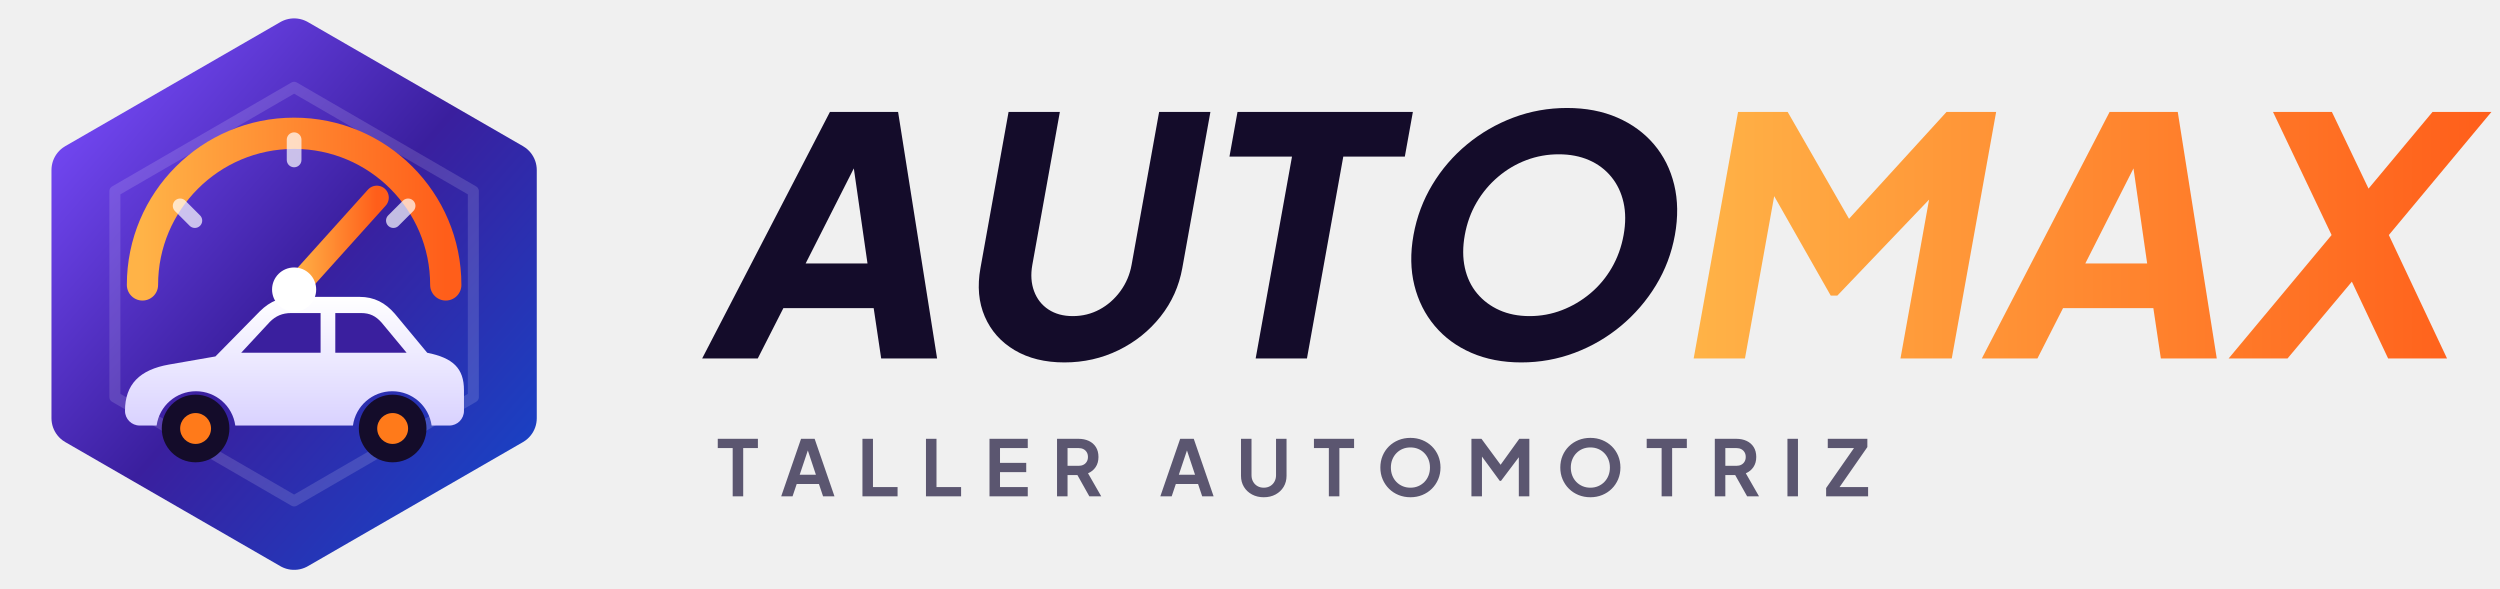
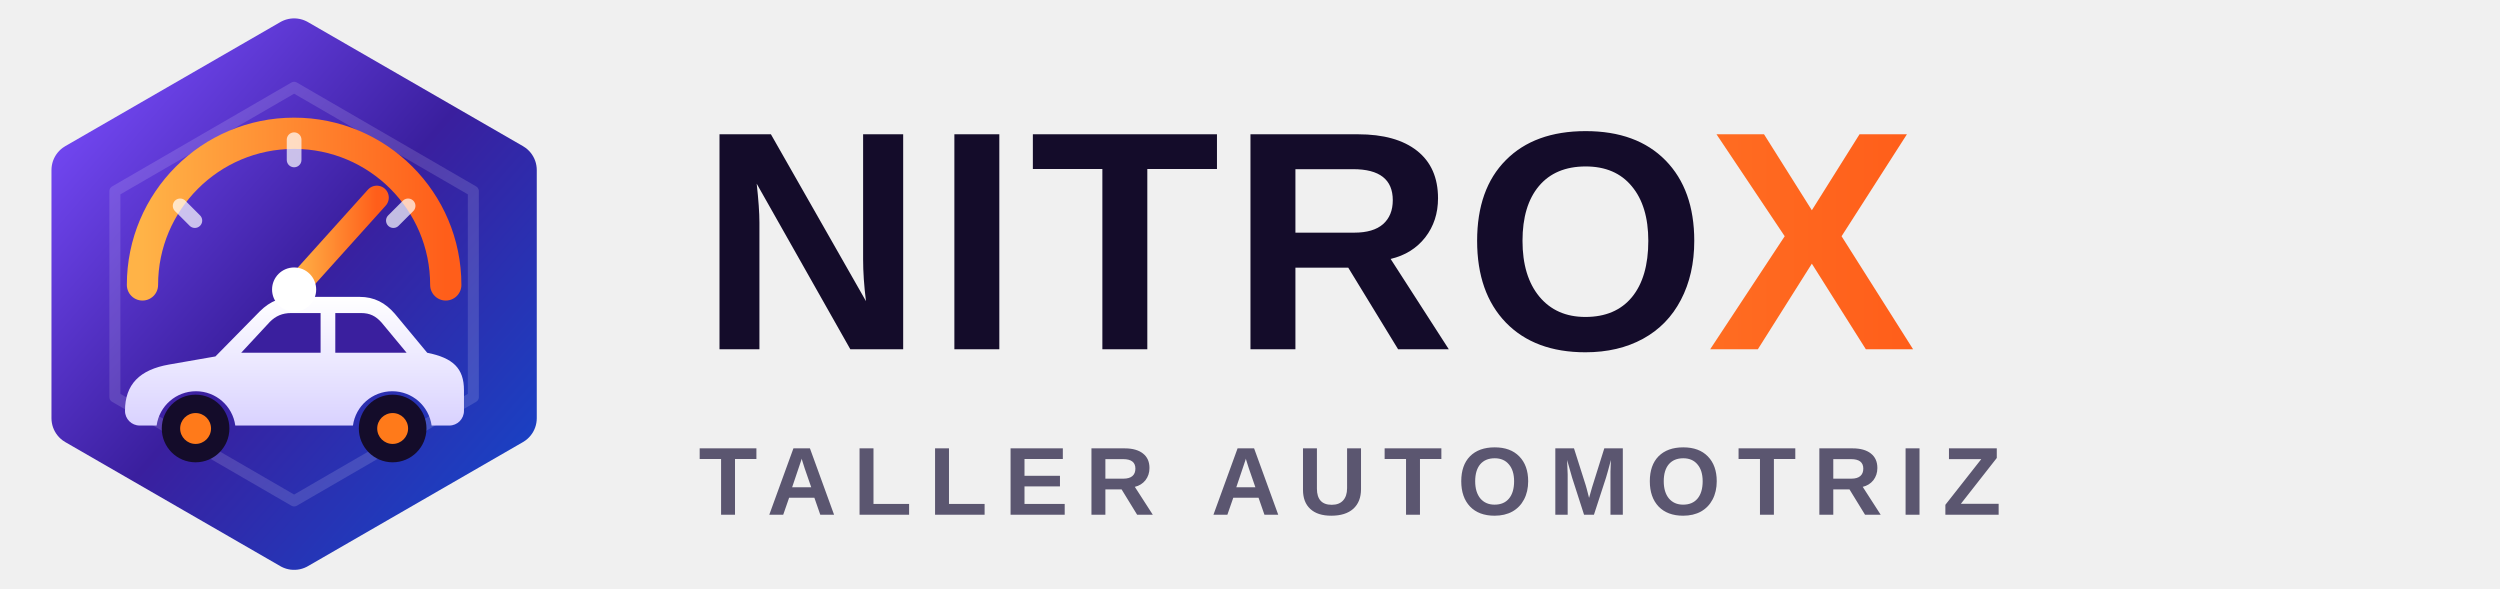
- <svg xmlns="http://www.w3.org/2000/svg" viewBox="0 0 272 64" role="img" aria-label="AUTOMAX – Taller automotriz">
+ <svg xmlns="http://www.w3.org/2000/svg" viewBox="0 0 272 64" role="img" aria-label="NITROX – Taller automotriz">
  <defs>
    <linearGradient id="og" x1="0" y1="0" x2="1" y2="1">
      <stop offset="0" stop-color="#7b4dff" />
      <stop offset=".5" stop-color="#3a1f9e" />
      <stop offset="1" stop-color="#1546c9" />
    </linearGradient>
    <linearGradient id="on" x1="0" y1="0" x2="1" y2="0">
      <stop offset="0" stop-color="#ffb347" />
      <stop offset="1" stop-color="#ff5e1a" />
    </linearGradient>
    <linearGradient id="oc" x1="0" y1="0" x2="0" y2="1">
      <stop offset="0" stop-color="#ffffff" />
      <stop offset="1" stop-color="#d9d2ff" />
+     </linearGradient>
+     <linearGradient id="tk0" x1="0" y1="0" x2="1" y2="0">
+       <stop offset="0" stop-color="#ffb347" />
+       <stop offset="1" stop-color="#ff5e1a" />
    </linearGradient>
  </defs>
  <path d="M32 5 55.4 18.5V45.5L32 59 8.6 45.5V18.5Z" fill="url(#og)" stroke="url(#og)" stroke-width="6" stroke-linejoin="round" />
  <path d="M32 9.5 51.5 20.8V43.2L32 54.5 12.5 43.2V20.8Z" fill="none" stroke="#ffffff" stroke-opacity=".14" stroke-width="1.2" stroke-linejoin="round" />
  <path d="M15.5 31A16.5 16.5 0 0 1 48.5 31" fill="none" stroke="url(#on)" stroke-width="3.4" stroke-linecap="round" />
  <path d="M19.6 22.4l1.6 1.6M32 15.2v2.2M44.4 22.4l-1.6 1.6" stroke="#ffffff" stroke-opacity=".7" stroke-width="1.6" stroke-linecap="round" />
  <path d="M32 31.5 41 21.5" stroke="url(#on)" stroke-width="2.6" stroke-linecap="round" />
  <g transform="translate(32 41.5) scale(.8) translate(-33 -36)">
    <path fill="url(#oc)" d="M10 40c0-3.6 2-5.6 6-6.3l6.3-1.1 6-6.1c1.5-1.5 3-2 5-2h8.6c2 0 3.5.8 4.8 2.3l4.4 5.3c3.5.7 5 2.1 5 5.1V40a2 2 0 0 1-2 2h-2.4a5.4 5.4 0 0 0-10.7 0H25a5.4 5.4 0 0 0-10.7 0H12a2 2 0 0 1-2-2z" />
    <path fill="#3a1f9e" d="M29.7 27.9c.8-.8 1.7-1.2 2.9-1.2h4v5.4H25.8zM38.6 26.7h3.5c1.2 0 2 .4 2.8 1.3l3.4 4.1h-9.7z" />
    <circle cx="19.6" cy="42.4" r="4.6" fill="#140c2a" />
    <circle cx="19.6" cy="42.4" r="2.1" fill="#ff7a1a" />
    <circle cx="46.4" cy="42.4" r="4.6" fill="#140c2a" />
    <circle cx="46.4" cy="42.4" r="2.1" fill="#ff7a1a" />
  </g>
  <circle cx="32" cy="31.5" r="2.4" fill="#ffffff" />
-   <defs>
-     <linearGradient id="tk0" x1="0" y1="0" x2="1" y2="0">
-       <stop offset="0" stop-color="#ffb347" />
-       <stop offset="1" stop-color="#ff5e1a" />
-     </linearGradient>
-   </defs>
-   <path fill="#140c2a" d="M76.396 39.0 90.296 12.18H97.712L101.956 39.0H95.872L95.057 33.528H85.229L82.444 39.0ZM87.652 28.668H94.384L92.561 15.996H94.073ZM115.806 39.432Q112.638 39.432 110.394 38.1Q108.15 36.768 107.146 34.446Q106.142 32.124 106.673 29.172L109.732 12.18H115.312L112.318 28.812Q112.033 30.396 112.505 31.674Q112.977 32.952 114.071 33.672Q115.165 34.392 116.713 34.392Q118.297 34.392 119.633 33.672Q120.969 32.952 121.901 31.674Q122.833 30.396 123.118 28.812L126.112 12.18H131.692L128.633 29.172Q128.102 32.124 126.262 34.446Q124.422 36.768 121.698 38.1Q118.974 39.432 115.806 39.432ZM136.616 39.0 140.569 17.04H133.765L134.64 12.18H153.72L152.845 17.04H146.149L142.196 39.0ZM165.514 39.432Q162.49 39.432 160.086 38.388Q157.682 37.344 156.096 35.454Q154.51 33.564 153.884 31.044Q153.258 28.524 153.789 25.572Q154.32 22.62 155.836 20.1Q157.352 17.58 159.615 15.708Q161.878 13.836 164.657 12.792Q167.437 11.748 170.497 11.748Q173.557 11.748 175.961 12.792Q178.366 13.836 179.955 15.708Q181.544 17.58 182.152 20.1Q182.76 22.62 182.229 25.572Q181.698 28.524 180.164 31.044Q178.63 33.564 176.364 35.454Q174.098 37.344 171.318 38.388Q168.538 39.432 165.514 39.432ZM166.421 34.392Q168.257 34.392 169.94 33.744Q171.623 33.096 173.021 31.926Q174.42 30.756 175.36 29.136Q176.299 27.516 176.649 25.572Q176.999 23.628 176.639 22.026Q176.28 20.424 175.306 19.236Q174.331 18.048 172.879 17.418Q171.426 16.788 169.59 16.788Q167.754 16.788 166.075 17.418Q164.395 18.048 162.994 19.236Q161.592 20.424 160.655 22.026Q159.719 23.628 159.369 25.572Q159.019 27.516 159.376 29.136Q159.732 30.756 160.709 31.926Q161.687 33.096 163.136 33.744Q164.585 34.392 166.421 34.392Z" />
-   <path fill="url(#tk0)" d="M184.272 39.0 189.1 12.18H194.5L202.146 25.5H199.626L211.78 12.18H217.18L212.352 39.0H206.772L210.492 18.336L212.633 18.84L199.903 32.16H199.183L191.609 18.84L193.572 18.336L189.852 39.0ZM215.624 39.0 229.524 12.18H236.94L241.184 39.0H235.1L234.285 33.528H224.457L221.672 39.0ZM226.88 28.668H233.612L231.789 15.996H233.301ZM242.476 39.0 253.677 25.572 247.304 12.18H253.712L258.837 22.908H255.705L264.656 12.18H271.064L259.905 25.572L266.236 39.0H259.828L254.746 28.236L257.871 28.272L248.884 39.0Z" />
-   <path d="M183.4 45.2h81.2" stroke="url(#tk0)" stroke-width="2.4" stroke-linecap="round" />
-   <path fill="#5b5670" d="M79.716 54.0V48.75H78.092V47.742H82.46V48.75H80.86V54.0ZM84.995 54.0 87.154 47.742H88.632L90.791 54.0H89.55L89.101 52.66H86.681L86.23 54.0ZM87.007 51.652H88.771L87.736 48.536H88.051ZM93.834 54.0V47.742H94.979V52.992H97.656V54.0ZM100.745 54.0V47.742H101.89V52.992H104.567V54.0ZM107.657 54.0V47.742H111.821V48.75H108.801V50.359H111.653V51.367H108.801V52.992H111.821V54.0ZM115.005 54.0V47.742H117.338Q117.976 47.742 118.466 47.972Q118.957 48.202 119.235 48.644Q119.513 49.086 119.513 49.72Q119.513 50.365 119.206 50.82Q118.898 51.274 118.377 51.493L119.814 54.0H118.52L116.979 51.253L117.722 51.69H116.149V54.0ZM116.149 50.682H117.352Q117.661 50.682 117.888 50.561Q118.115 50.441 118.242 50.223Q118.369 50.006 118.369 49.718Q118.369 49.424 118.242 49.208Q118.115 48.992 117.888 48.871Q117.661 48.75 117.352 48.75H116.149ZM126.244 54.0 128.403 47.742H129.881L132.04 54.0H130.799L130.35 52.66H127.93L127.479 54.0ZM128.256 51.652H130.02L128.985 48.536H129.3ZM137.498 54.101Q136.778 54.101 136.217 53.798Q135.656 53.496 135.338 52.969Q135.02 52.442 135.02 51.77V47.742H136.165V51.707Q136.165 52.097 136.337 52.406Q136.509 52.715 136.81 52.888Q137.112 53.061 137.498 53.061Q137.891 53.061 138.189 52.888Q138.487 52.715 138.659 52.406Q138.832 52.097 138.832 51.707V47.742H139.976V51.77Q139.976 52.442 139.658 52.969Q139.34 53.496 138.78 53.798Q138.22 54.101 137.498 54.101ZM144.579 54.0V48.75H142.956V47.742H147.324V48.75H145.724V54.0ZM153.454 54.101Q152.761 54.101 152.166 53.858Q151.57 53.616 151.126 53.177Q150.682 52.738 150.432 52.149Q150.182 51.56 150.182 50.867Q150.182 50.174 150.429 49.585Q150.676 48.996 151.12 48.56Q151.564 48.124 152.159 47.883Q152.755 47.641 153.454 47.641Q154.153 47.641 154.749 47.884Q155.344 48.126 155.788 48.562Q156.232 48.998 156.479 49.586Q156.726 50.174 156.726 50.867Q156.726 51.56 156.476 52.149Q156.226 52.738 155.782 53.177Q155.338 53.616 154.742 53.858Q154.147 54.101 153.454 54.101ZM153.454 53.061Q153.912 53.061 154.298 52.898Q154.685 52.734 154.974 52.439Q155.264 52.144 155.423 51.742Q155.581 51.341 155.581 50.867Q155.581 50.394 155.423 49.996Q155.264 49.598 154.974 49.3Q154.685 49.002 154.298 48.841Q153.912 48.681 153.454 48.681Q152.996 48.681 152.61 48.841Q152.223 49.002 151.934 49.3Q151.644 49.598 151.485 49.996Q151.327 50.394 151.327 50.867Q151.327 51.341 151.485 51.742Q151.644 52.144 151.934 52.439Q152.223 52.734 152.611 52.898Q152.998 53.061 153.454 53.061ZM160.092 54.0V47.742H161.184L163.53 50.926H163.007L165.3 47.742H166.392V54.0H165.248V49.046L165.693 49.155L163.309 52.32H163.175L160.857 49.155L161.237 49.046V54.0ZM173.03 54.101Q172.337 54.101 171.742 53.858Q171.147 53.616 170.703 53.177Q170.258 52.738 170.009 52.149Q169.759 51.56 169.759 50.867Q169.759 50.174 170.005 49.585Q170.252 48.996 170.696 48.56Q171.14 48.124 171.736 47.883Q172.331 47.641 173.03 47.641Q173.73 47.641 174.325 47.884Q174.92 48.126 175.365 48.562Q175.809 48.998 176.055 49.586Q176.302 50.174 176.302 50.867Q176.302 51.56 176.052 52.149Q175.802 52.738 175.358 53.177Q174.914 53.616 174.319 53.858Q173.723 54.101 173.03 54.101ZM173.03 53.061Q173.488 53.061 173.875 52.898Q174.261 52.734 174.551 52.439Q174.841 52.144 174.999 51.742Q175.158 51.341 175.158 50.867Q175.158 50.394 174.999 49.996Q174.841 49.598 174.551 49.3Q174.261 49.002 173.875 48.841Q173.488 48.681 173.03 48.681Q172.573 48.681 172.186 48.841Q171.8 49.002 171.51 49.3Q171.22 49.598 171.062 49.996Q170.903 50.394 170.903 50.867Q170.903 51.341 171.062 51.742Q171.22 52.144 171.51 52.439Q171.8 52.734 172.187 52.898Q172.575 53.061 173.03 53.061ZM180.784 54.0V48.75H179.16V47.742H183.528V48.75H181.928V54.0ZM186.571 54.0V47.742H188.905Q189.543 47.742 190.033 47.972Q190.524 48.202 190.802 48.644Q191.08 49.086 191.08 49.72Q191.08 50.365 190.772 50.82Q190.465 51.274 189.944 51.493L191.38 54.0H190.087L188.545 51.253L189.289 51.69H187.716V54.0ZM187.716 50.682H188.919Q189.228 50.682 189.455 50.561Q189.682 50.441 189.809 50.223Q189.936 50.006 189.936 49.718Q189.936 49.424 189.809 49.208Q189.682 48.992 189.455 48.871Q189.228 48.75 188.919 48.75H187.716ZM194.474 54.0V47.742H195.618V54.0ZM198.682 54.0V53.099L201.713 48.75H198.861V47.742H203.168V48.643L200.146 52.992H203.25V54.0Z" />
+   <text x="76" y="38" font-family="Arial, Helvetica, sans-serif" font-weight="800" font-size="34" letter-spacing="1" fill="#140c2a">NITRO<tspan fill="url(#tk0)">X</tspan>
+   </text>
+   <path d="M76 45.2h142" stroke="url(#tk0)" stroke-width="2.4" stroke-linecap="round" />
+   <text x="76" y="56" font-family="Arial, Helvetica, sans-serif" font-weight="700" font-size="10.5" letter-spacing="1.8" fill="#5b5670">TALLER AUTOMOTRIZ</text>
</svg>
